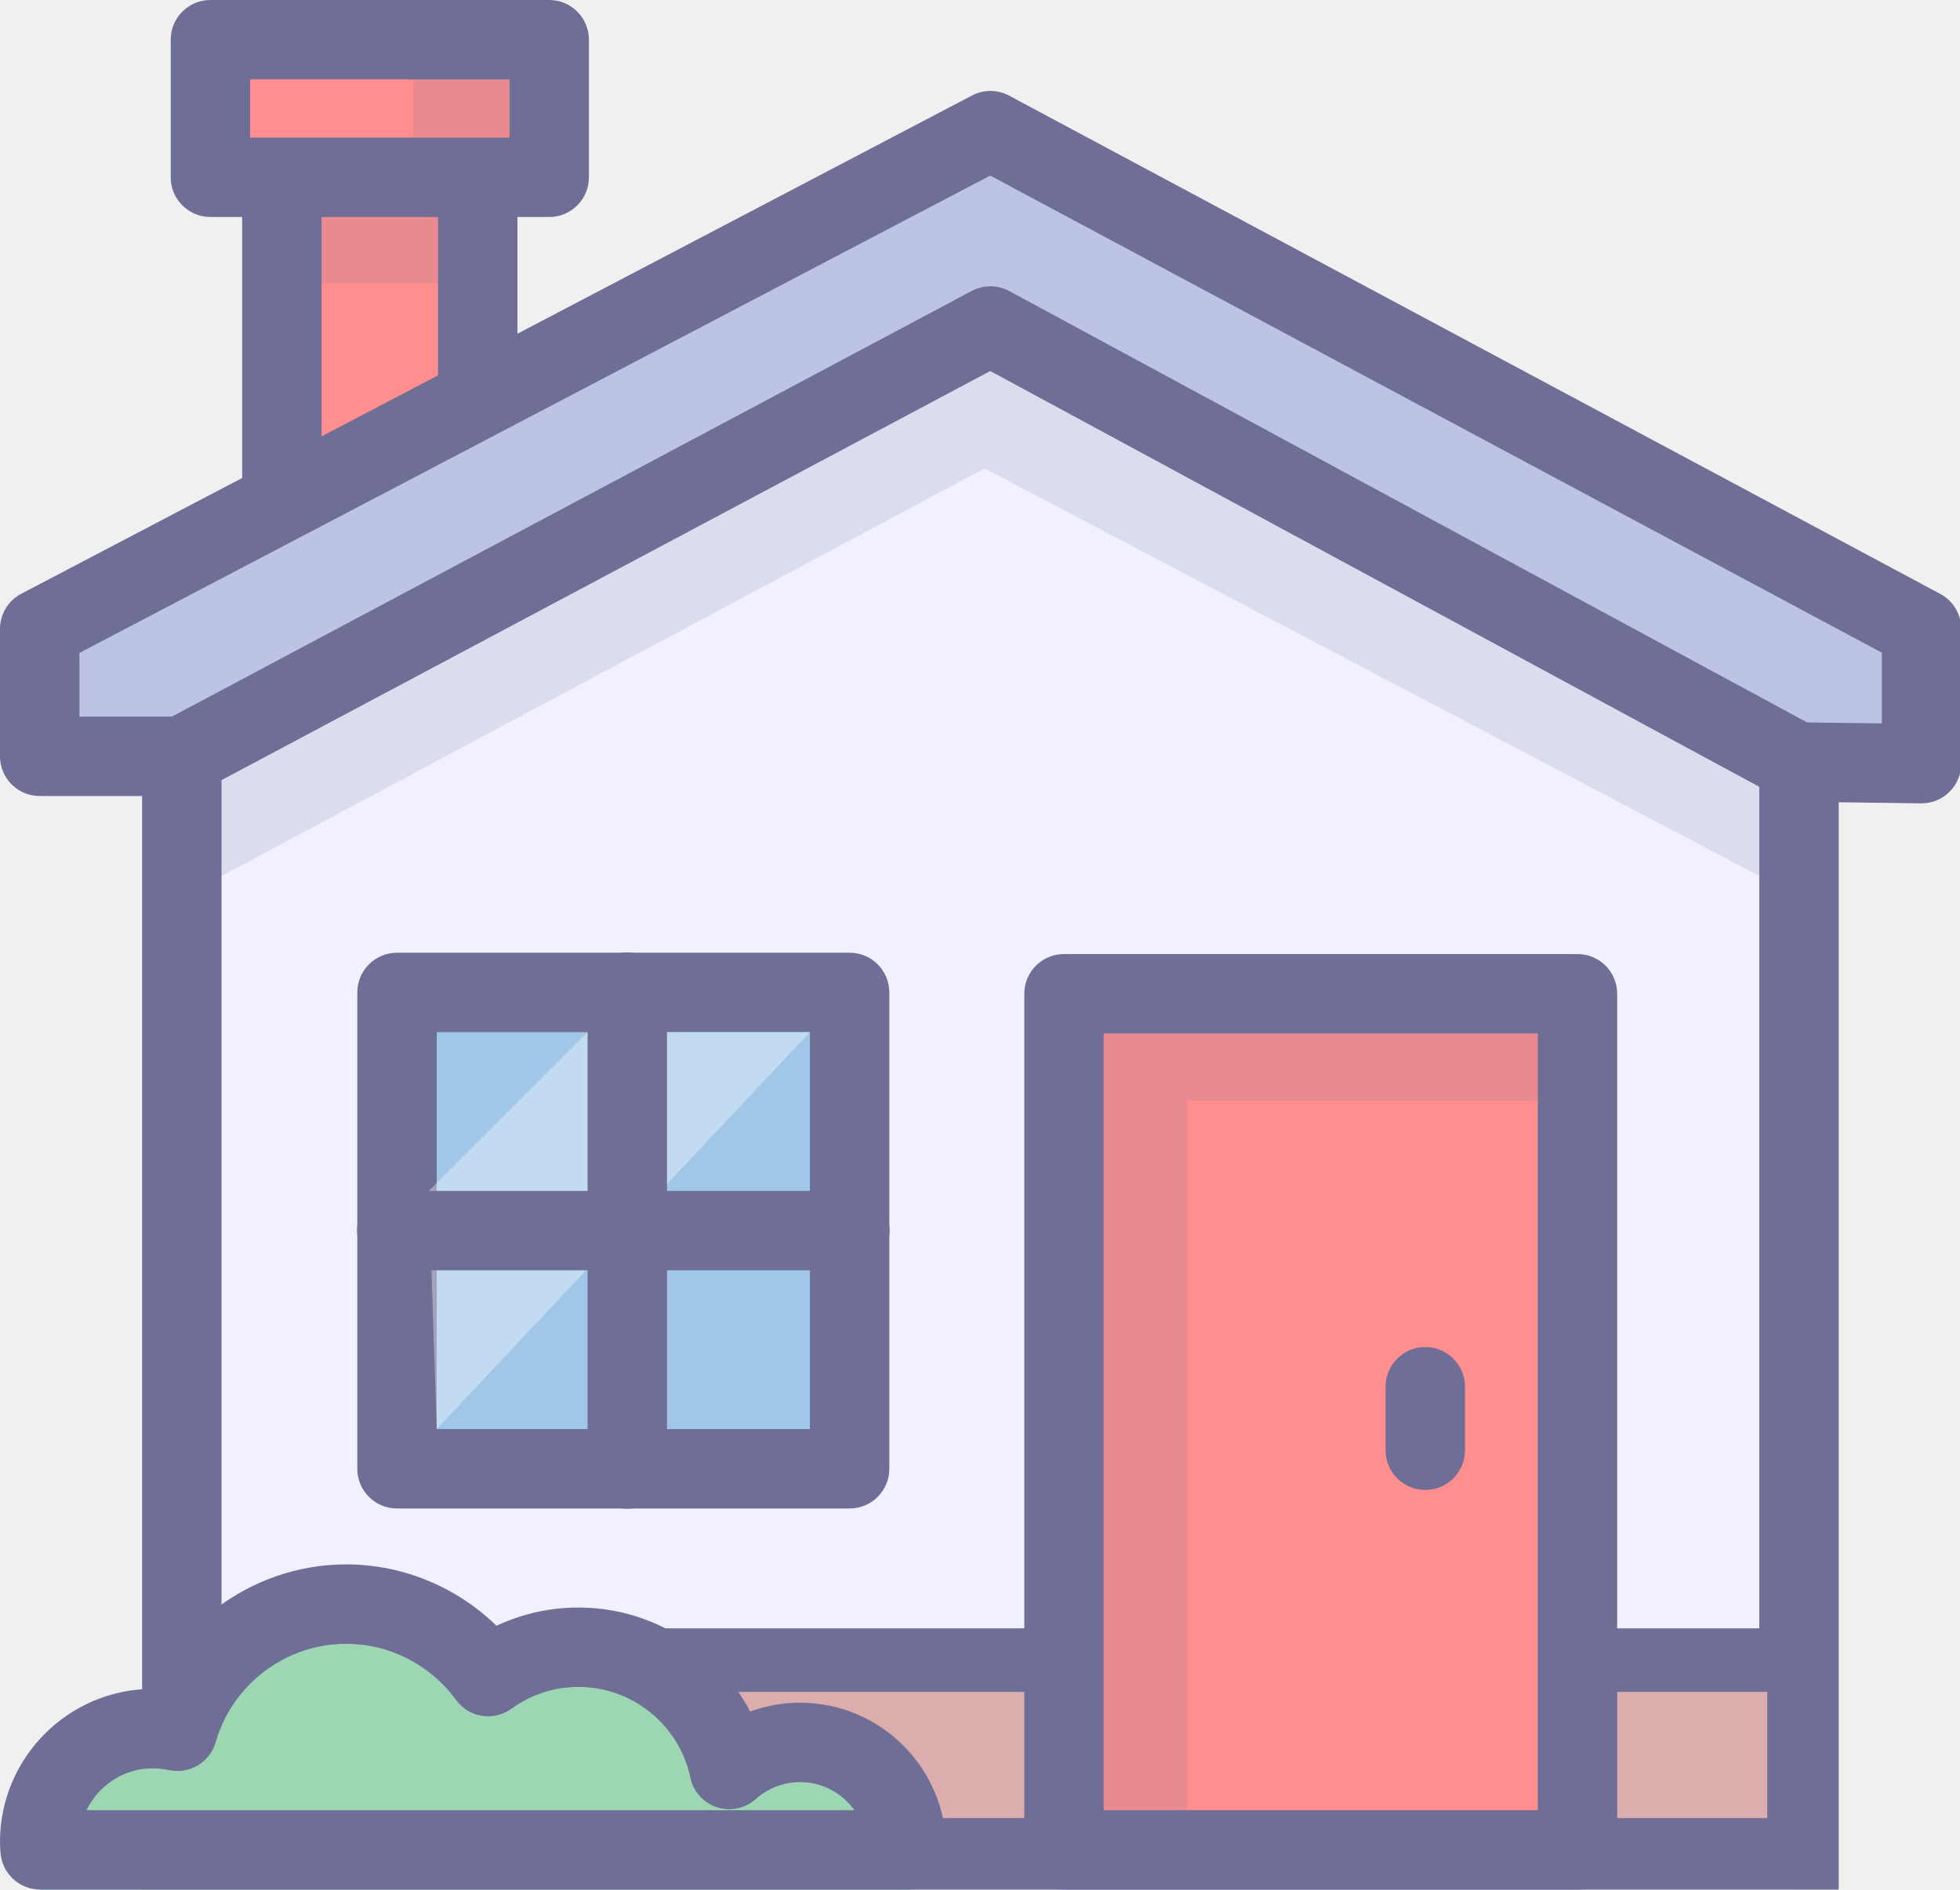
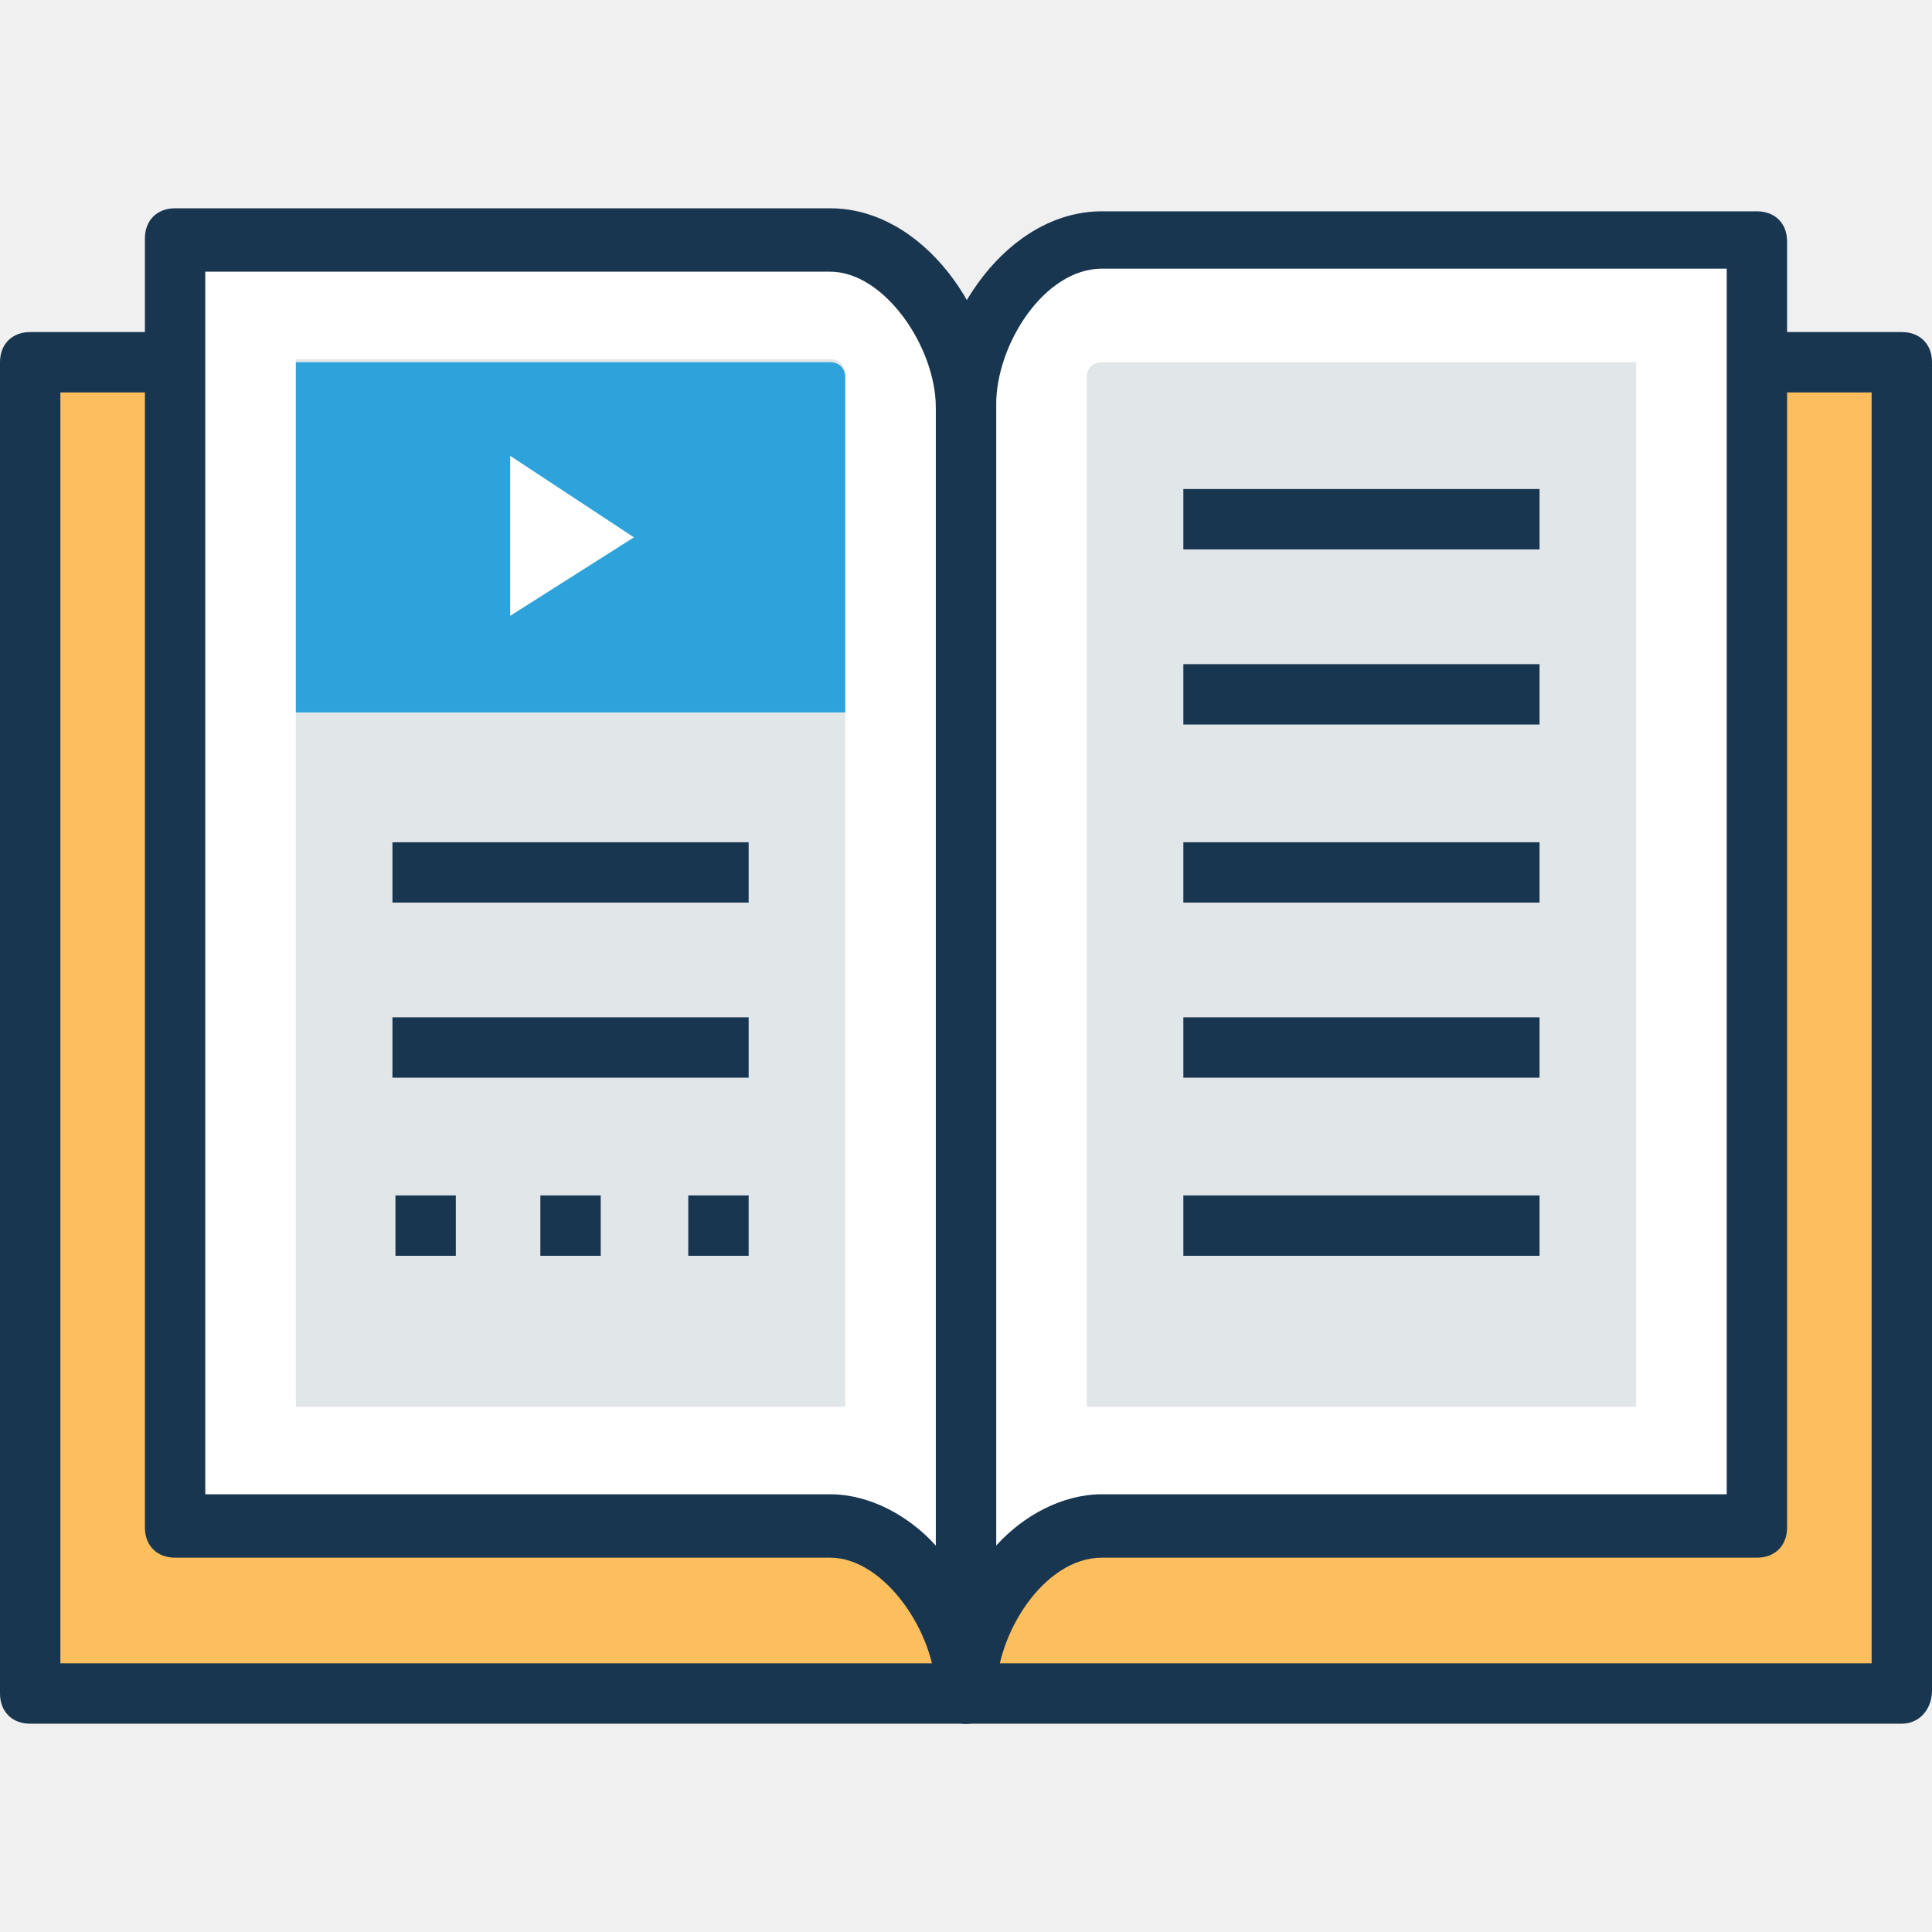
- <svg xmlns="http://www.w3.org/2000/svg" t="1757596688164" class="icon" viewBox="0 0 1062 1024" version="1.1" p-id="2837" width="207.422" height="200">
-   <path d="M152.733 67.405h106.126v226.591H152.733z" fill="#FF8F8F" p-id="2838" />
-   <path d="M258.859 272.48H152.733a21.512 21.512 0 0 1 21.512 21.512V67.405a21.512 21.512 0 0 1-21.512 21.512h106.126a21.512 21.512 0 0 1-21.512-21.512v226.591a21.512 21.512 0 0 1 21.512-21.516z m0-226.587H152.733a21.512 21.512 0 0 0-21.512 21.512v226.591a21.512 21.512 0 0 0 21.512 21.512h106.126a21.512 21.512 0 0 0 21.512-21.512V67.405a21.512 21.512 0 0 0-21.512-21.512z" fill="#6E6E96" p-id="2839" />
-   <path d="M114.012 21.512h183.568v74.572H114.012z" fill="#FF8F8F" p-id="2840" />
-   <path d="M297.58 74.572H114.012a21.512 21.512 0 0 1 21.512 21.512V21.512a21.512 21.512 0 0 1-21.512 21.512h183.568a21.512 21.512 0 0 1-21.512-21.512v74.572a21.512 21.512 0 0 1 21.512-21.512z m0-74.572H114.012a21.512 21.512 0 0 0-21.512 21.512v74.572a21.512 21.512 0 0 0 21.512 21.512h183.568a21.512 21.512 0 0 0 21.512-21.512V21.512a21.512 21.512 0 0 0-21.512-21.512z" fill="#6E6E96" p-id="2841" />
-   <path d="M974.781 1023.957H98.515V378.253l438.133-241.809L974.781 378.253z" fill="#F0F0FF" p-id="2842" />
-   <path d="M974.781 980.934H98.515l21.512 21.512V356.741l-11.117 18.831L547.043 133.768h-20.793l438.129 241.809-11.117-18.831V1002.445l21.52-21.512z m10.394-643.023L547.043 96.101l-10.394-5.735-10.399 5.735L88.121 337.91l-11.117 6.135V1023.957H996.293V344.041l-11.117-6.131z" fill="#6E6E96" p-id="2843" />
-   <path d="M536.648 70.804L21.512 340.81v69.035h77.003l438.133-233.195 436.933 236.267 67.585 0.912V340.81z" fill="#BCC3E3" p-id="2844" />
-   <path d="M526.662 51.749L11.526 321.755A21.512 21.512 0 0 0 0 340.81v69.035a21.503 21.503 0 0 0 21.512 21.512h77.003c3.524 0 6.996-0.865 10.106-2.521l438.137-233.195a21.516 21.516 0 0 1-20.341-0.069l436.933 236.267c3.055 1.652 6.466 2.543 9.947 2.59l67.585 0.912a21.525 21.525 0 0 0 21.796-21.512V340.81a21.516 21.516 0 0 0-11.362-18.965L546.802 51.835a21.525 21.525 0 0 0-20.139-0.086zM1019.655 340.81v73.019a21.525 21.525 0 0 1 21.796-21.512l-67.585-0.912a21.469 21.469 0 0 1 9.947 2.59L546.875 157.728a21.525 21.525 0 0 0-20.346-0.069L88.409 390.855a21.503 21.503 0 0 1 10.106-2.521H21.512c5.705 0 11.177 2.267 15.213 6.299A21.538 21.538 0 0 1 43.023 409.845V340.81a21.52 21.52 0 0 1-11.526 19.055l515.136-270.006a21.512 21.512 0 0 1-20.139-0.09l504.523 270.006A21.516 21.516 0 0 1 1019.655 340.81z" fill="#6E6E96" p-id="2845" />
-   <path d="M215.117 537.793h245.233v258.14H215.117z" fill="#A0C6E8" p-id="2846" />
-   <path d="M98.515 899.602H974.781V1002.445H98.515z" fill="#DBADAD" p-id="2847" />
-   <path d="M991.991 1019.655H81.306v-137.262H991.991V1019.655z m-876.266-34.419H957.572v-68.424H115.724V985.236zM215.117 817.445h245.233a21.512 21.512 0 0 0 21.512-21.512v-258.14a21.512 21.512 0 0 0-21.512-21.512H215.117a21.512 21.512 0 0 0-21.512 21.512v258.14a21.512 21.512 0 0 0 21.512 21.512z m0-258.14h245.233a21.512 21.512 0 0 1-21.512-21.512v258.14a21.512 21.512 0 0 1 21.512-21.512H215.117a21.512 21.512 0 0 1 21.512 21.512v-258.14a21.512 21.512 0 0 1-21.512 21.512z" fill="#6E6E96" p-id="2848" />
-   <path d="M491.125 1023.957c0-0.198 0.03-0.387 0.03-0.589 0-31.842-25.818-57.66-57.673-57.66a57.406 57.406 0 0 0-38.36 14.692c-7.921-37.852-41.475-66.286-81.684-66.286a83.035 83.035 0 0 0-48.935 15.94c-17.295-23.779-45.265-39.306-76.922-39.306-43.449 0-80.019 29.153-91.408 68.941a61.145 61.145 0 0 0-13.256-1.484C49.008 958.213 21.512 985.705 21.512 1019.629c0 1.458 0.12 2.895 0.219 4.328h469.394z" fill="#9CD6B2" p-id="2849" />
-   <path d="M512.637 1002.673a13.122 13.122 0 0 1-0.043 1.084 31.063 31.063 0 0 0 0.073-1.893c0-43.652-35.52-79.167-79.185-79.167a79 79 0 0 0-52.686 20.169 21.538 21.538 0 0 1 21.051-4.393 21.546 21.546 0 0 1 14.335 16.035c-10.115-48.311-53.323-83.392-102.74-83.392-22.204 0-43.492 6.922-61.566 20.036a21.52 21.52 0 0 1 30.03 4.75c-21.933-30.159-57.191-48.156-94.32-48.156-51.749 0-97.84 34.763-112.089 84.524a21.512 21.512 0 0 1 25.311-15.084 82.536 82.536 0 0 0-17.881-1.983C37.198 915.19 0 952.388 0 998.117c0 2.009 0.125 3.79 0.228 5.223l0.039 0.585A21.546 21.546 0 0 0 21.731 1023.957h469.398a21.512 21.512 0 0 0 21.507-21.284z m-469.446-1.708l-0.047-0.671c-0.06-0.869-0.12-1.699-0.12-2.177 0-22.002 17.902-39.896 39.9-39.896 2.797 0 5.701 0.323 8.626 0.968a21.512 21.512 0 0 0 25.311-15.084c8.992-31.411 38.076-53.34 70.726-53.34 23.409 0 45.661 11.384 59.523 30.443a21.499 21.499 0 0 0 30.03 4.75 61.45 61.45 0 0 1 36.299-11.84c29.166 0 54.666 20.681 60.629 49.184a21.555 21.555 0 0 0 14.335 16.043 21.477 21.477 0 0 0 21.051-4.393 36.079 36.079 0 0 1 24.033-9.233c19.937 0 36.161 16.224 36.161 36.144 0-0.512 0.004-0.766 0.043-1.286a21.512 21.512 0 0 1 21.439-19.632H21.731a21.516 21.516 0 0 1 21.46 20.019z" fill="#6E6E96" p-id="2850" />
-   <path d="M576.514 538.511h278.224V1002.445H576.514z" fill="#FF8F8F" p-id="2851" />
-   <path d="M854.737 980.934H576.514a21.512 21.512 0 0 1 21.512 21.512V538.511c0 11.887-9.629 21.512-21.512 21.512h278.224c-11.883 0-21.512-9.624-21.512-21.512V1002.445a21.512 21.512 0 0 1 21.512-21.512z m0-463.934H576.514c-11.883 0-21.512 9.624-21.512 21.512V1002.445a21.512 21.512 0 0 0 21.512 21.512h278.224a21.512 21.512 0 0 0 21.512-21.512V538.511c0-11.887-9.629-21.512-21.512-21.512z" fill="#6E6E96" p-id="2852" />
-   <path d="M750.758 751.477v34.419c0 11.887 9.629 21.512 21.512 21.512s21.512-9.624 21.512-21.512v-34.419c0-11.887-9.629-21.512-21.512-21.512s-21.512 9.624-21.512 21.512z" fill="#6E6E96" p-id="2853" />
-   <path d="M120.027 474.69L533.49 253.838l419.779 220.852V426.388l-406.511-230.752L108.621 428.831zM598.025 560.023h235.2v36.57H598.025zM598.025 596.593h45.175V980.934H598.025zM174.245 117.596h63.102v35.851H174.245zM223.722 32.986h52.347v41.591H223.722z" fill="#6E6E96" opacity=".15" p-id="2854" />
-   <path d="M236.629 774.421l202.21-215.117H318.373l-86.047 86.047z" fill="#FFFFFF" opacity=".37" p-id="2855" />
-   <path d="M460.35 645.351H215.117a21.512 21.512 0 1 0 0 43.023h245.233a21.512 21.512 0 1 0 0-43.023z" fill="#6E6E96" p-id="2856" />
-   <path d="M361.397 795.933v-258.14a21.512 21.512 0 1 0-43.023 0v258.14a21.512 21.512 0 1 0 43.023 0z" fill="#6E6E96" p-id="2857" />
+ <svg xmlns="http://www.w3.org/2000/svg" t="1757639678011" class="icon" viewBox="0 0 1024 1024" version="1.1" p-id="2388" width="200" height="200">
+   <path d="M16 192h992.001v704h-992z" fill="#FDBF5E" p-id="2389" />
+   <path d="M1008 913.6H16c-9.6 0-16-6.4-16-16V192c0-9.6 6.4-16 16-16h992.001c9.601 0 16.001 6.4 16.001 16v704c-0.002 9.6-6.402 17.6-16.003 17.6zM32 881.6h960v-673.6H32v673.6z" fill="#193651" p-id="2390" />
+   <path d="M584 126.4c-40 0-71.999 48-71.999 88v681.601c0-40 32-88 72-88H931.2V126.4H584z" fill="#FFFFFF" p-id="2391" />
+   <path d="M511.999 913.6c-9.601 0-16-6.4-16-16V216c0-48.001 38.399-104 88-104h347.199c9.6 0 16 6.4 16 16v681.601c0 9.601-6.4 16.001-16 16.001H584c-30.4 0-56.001 40-56.001 72 0 7.998-6.4 15.999-16.001 15.999z m72.002-771.2c-30.4 0-56.001 40-56.001 71.999v604.799C542.4 803.199 563.2 792 584 792h331.201V142.4h-331.2z" fill="#193651" p-id="2392" />
+   <path d="M576 200c0-4.799 3.201-8 8-8h283.2v553.6H576V200z" fill="#E1E6E9" p-id="2393" />
+   <path d="M440 126.4c40 0 71.999 48 71.999 88v681.601c0-40-32-88-72-88H92.8V126.4H440z" fill="#FFFFFF" p-id="2394" />
+   <path d="M511.999 913.6c-9.601 0-16-6.4-16-16 0-32-27.201-72-56.002-72H92.8c-9.6 0-16-6.4-16-16V126.4c0-9.6 6.4-16 16-16H440c49.598 0 88 56 88 103.999v681.6c0 9.601-6.4 17.602-16.001 17.602zM108.801 792h331.2c20.8 0 41.6 11.2 56.001 27.2V216c0-32-27.2-72-56-72H108.8v648z" fill="#193651" p-id="2395" />
+   <path d="M448 745.6H156.8V190.4H440c4.799 0 8 3.2 8 8v547.2z" fill="#E1E6E9" p-id="2396" />
+   <path d="M448 377.6V200c0-4.799-3.201-8-8-8H156.8v185.6H448z" fill="#2EA2DB" p-id="2397" />
+   <path d="M270.4 241.6v84.8l65.6-41.6z" fill="#FFFFFF" p-id="2398" />
+   <path d="M209.6 633.6h32v32h-32z m76.8 0h32v32h-32z m78.4 0h32v32h-32z m262.4-374.4h188.799v32h-188.8z m0 92.8h188.799v32h-188.8z m0 94.4h188.799v31.999h-188.8z m0 92.8h188.799v31.999h-188.8z m0 94.4h188.799v32h-188.8zM207.999 446.4h188.8v31.999h-188.8z m0 92.8h188.8v31.999h-188.8z" fill="#193651" p-id="2399" />
</svg>
